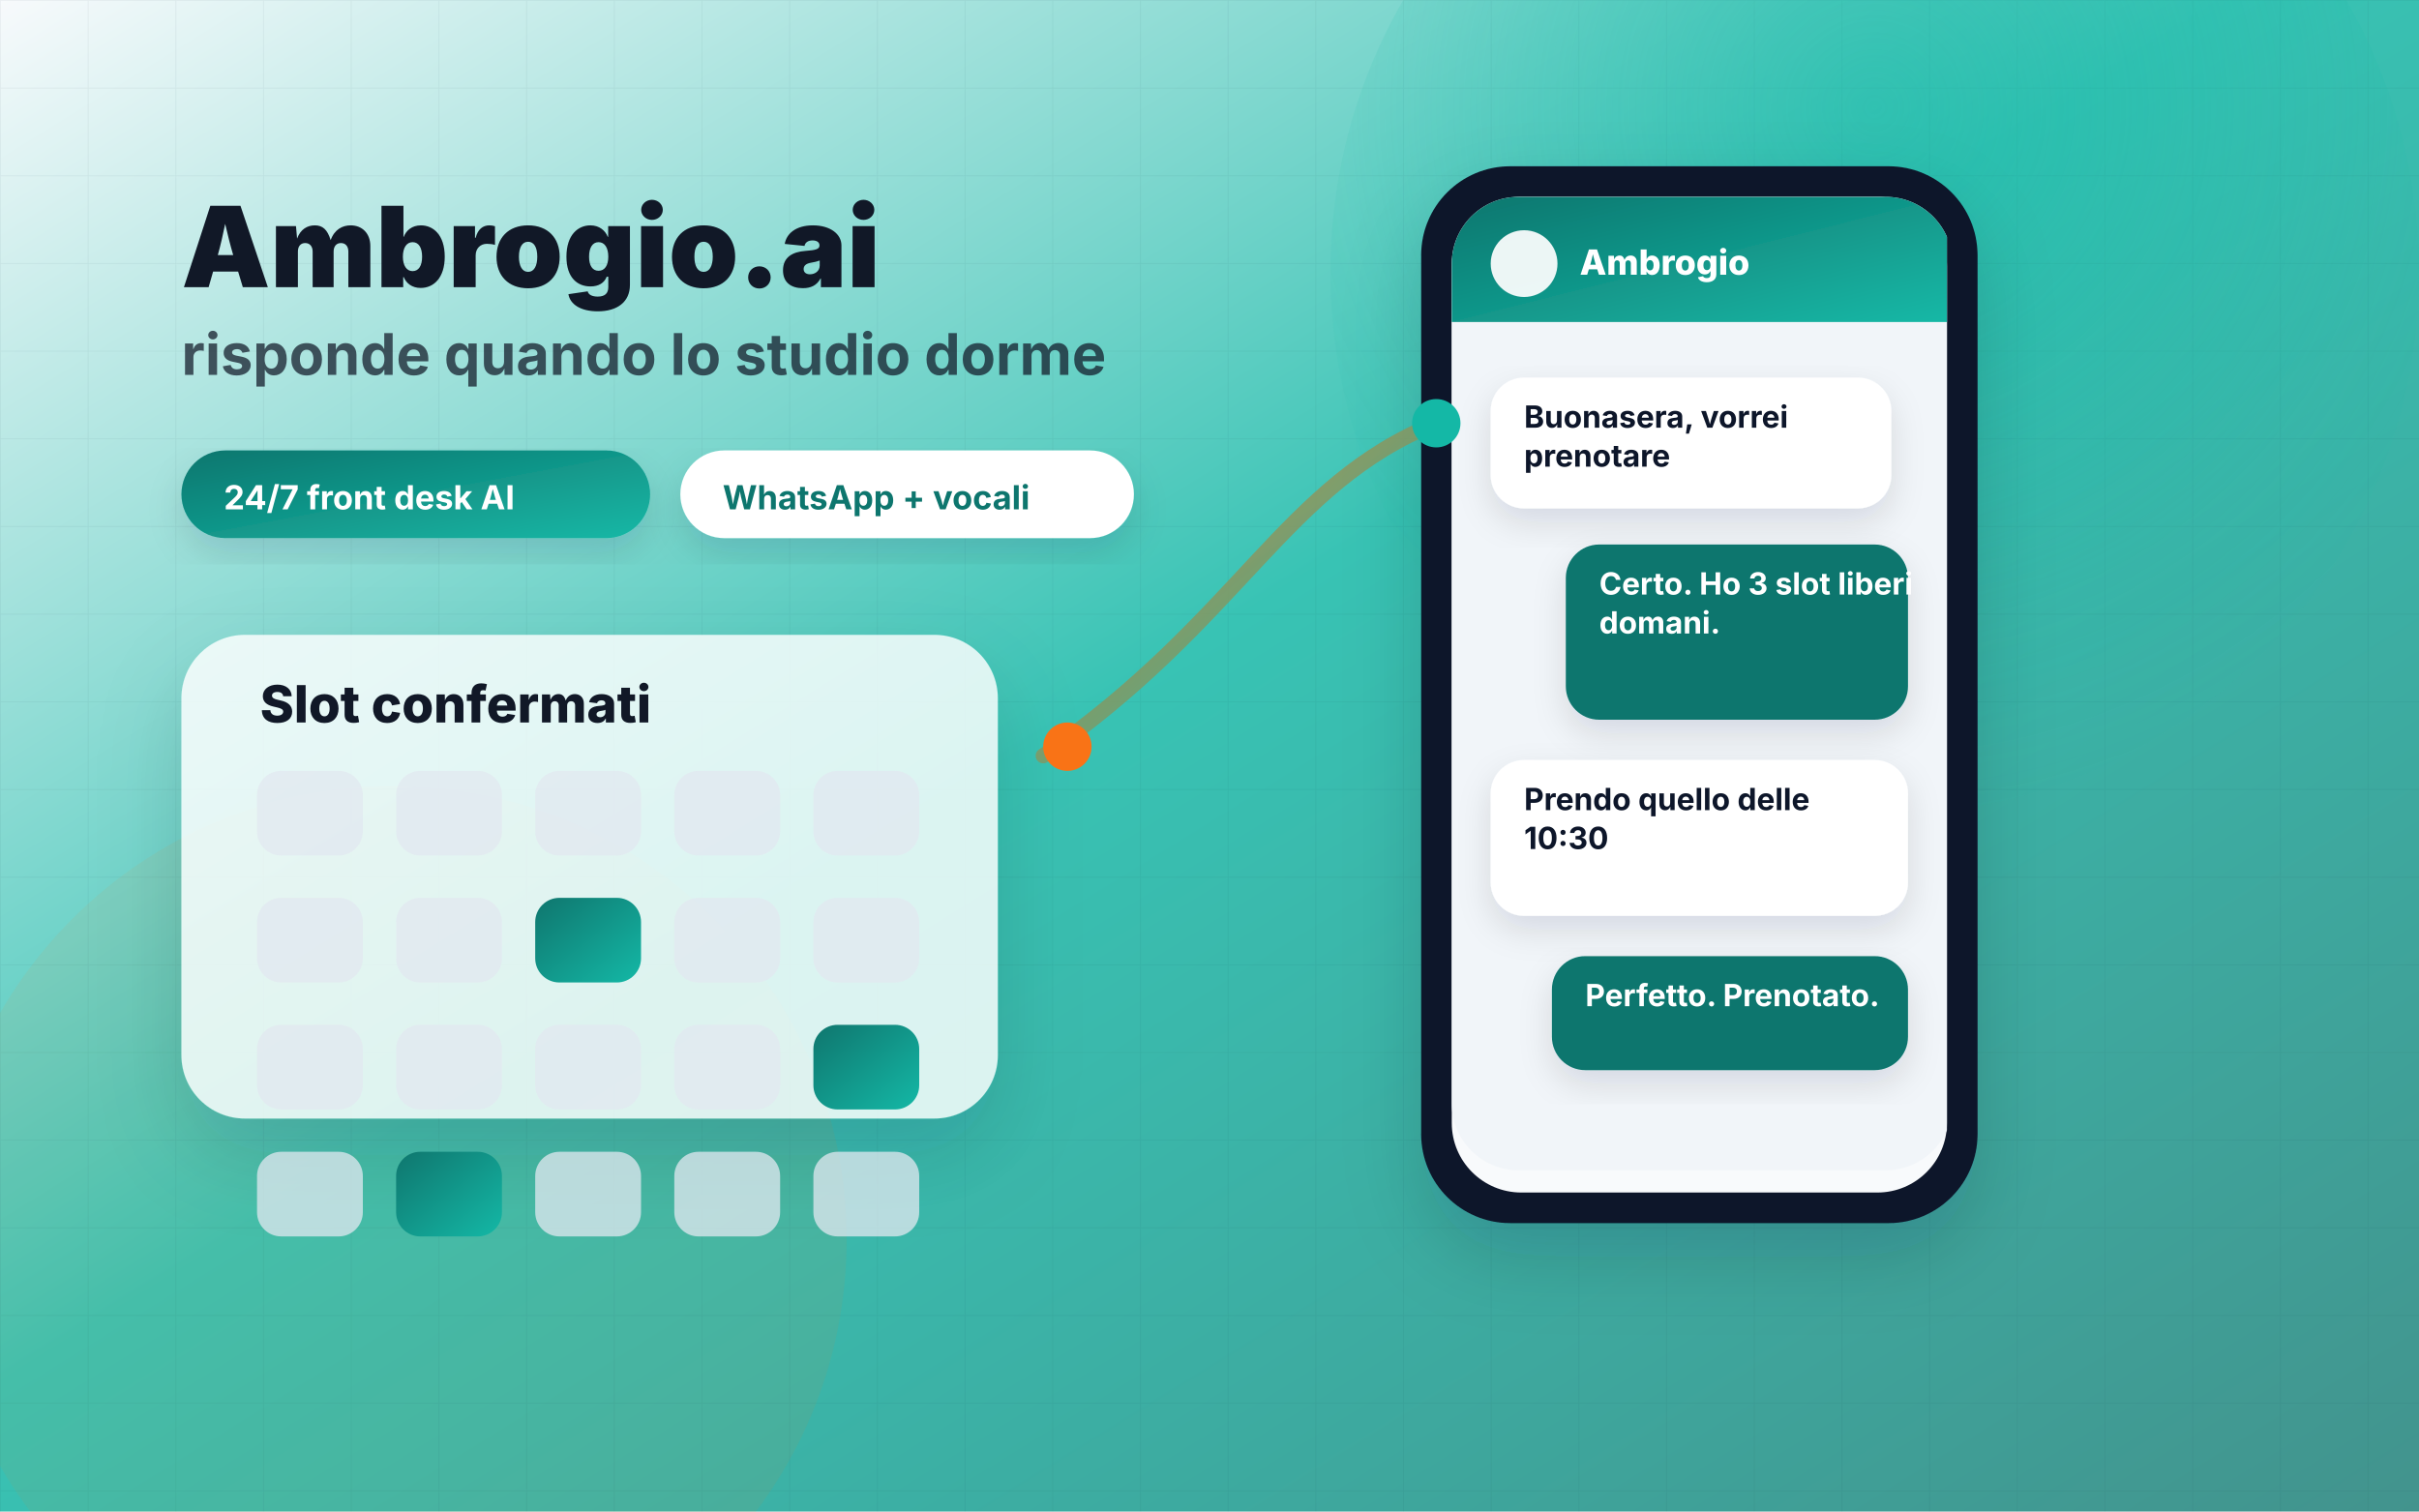
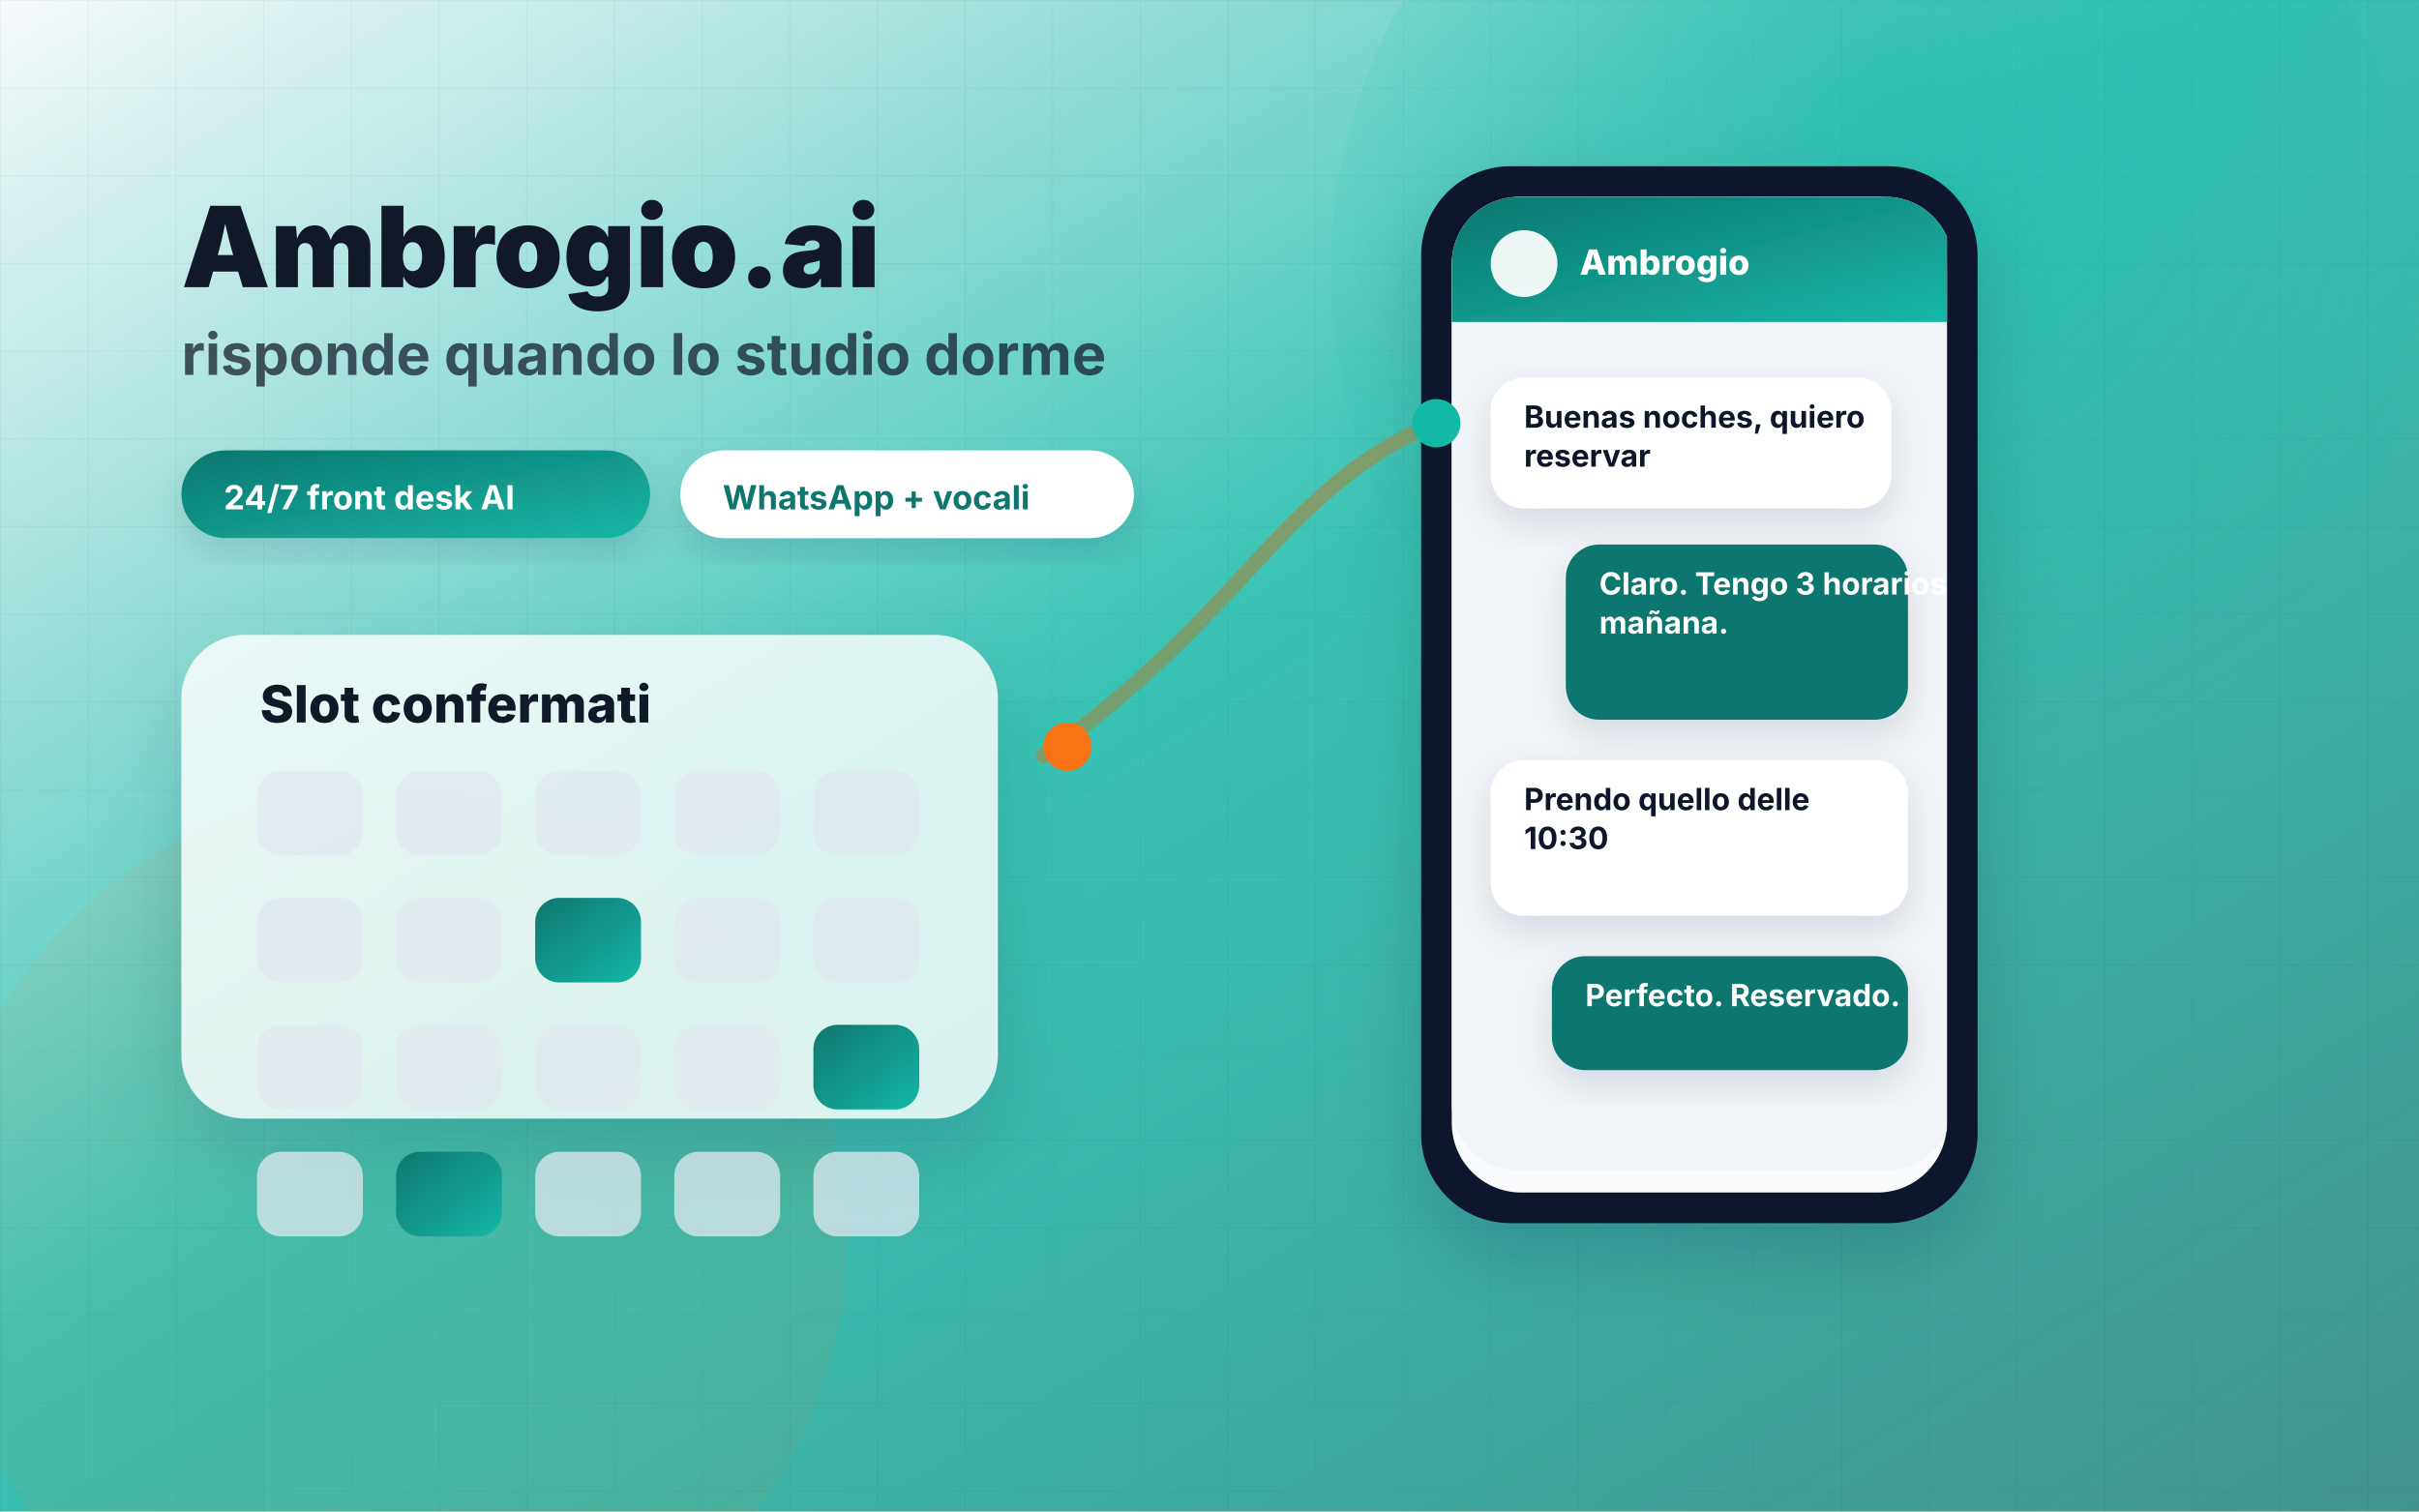
<svg xmlns="http://www.w3.org/2000/svg" width="1600" height="1000" viewBox="0 0 1600 1000" role="img" aria-labelledby="title-a0 desc-a0">
  <defs>
    <linearGradient id="bg-a0" x1="0" y1="0" x2="1" y2="1">
      <stop offset="0%" stop-color="#f8fafc" />
      <stop offset="46%" stop-color="#38c3b4" />
      <stop offset="100%" stop-color="#42938d" />
    </linearGradient>
    <linearGradient id="primary-a0" x1="0" y1="0" x2="1" y2="1">
      <stop offset="0%" stop-color="#0f766e" />
      <stop offset="100%" stop-color="#14b8a6" />
    </linearGradient>
    <linearGradient id="accent-a0" x1="0" y1="0" x2="1" y2="1">
      <stop offset="0%" stop-color="#f97316" />
      <stop offset="100%" stop-color="#14b8a6" />
    </linearGradient>
    <radialGradient id="glow-a0" cx="50%" cy="35%" r="70%">
      <stop offset="0%" stop-color="#14b8a6" stop-opacity=".45" />
      <stop offset="70%" stop-color="#14b8a6" stop-opacity=".08" />
      <stop offset="100%" stop-color="#14b8a6" stop-opacity="0" />
    </radialGradient>
    <filter id="softShadow-a0" x="-20%" y="-20%" width="140%" height="150%">
      <feDropShadow dx="0" dy="24" stdDeviation="28" flood-color="#0f172a" flood-opacity=".16" />
    </filter>
    <filter id="smallShadow-a0" x="-20%" y="-20%" width="140%" height="150%">
      <feDropShadow dx="0" dy="10" stdDeviation="12" flood-color="#0f172a" flood-opacity=".12" />
    </filter>
    <pattern id="grid-a0" width="58" height="58" patternUnits="userSpaceOnUse">
      <path d="M 58 0 L 0 0 0 58" fill="none" stroke="#0f172a" stroke-opacity=".055" stroke-width="1" />
    </pattern>
    <pattern id="dots-a0" width="34" height="34" patternUnits="userSpaceOnUse">
      <circle cx="4" cy="4" r="2" fill="#0f172a" opacity=".06" />
    </pattern>
    <clipPath id="phoneClip-a0">
      <rect x="0" y="0" width="360" height="700" rx="48" />
    </clipPath>
  </defs>
  <rect width="1600" height="1000" fill="url(#bg-a0)" />
  <rect width="1600" height="1000" fill="url(#grid-a0)" />
  <circle cx="1240" cy="180" r="360" fill="url(#glow-a0)" />
  <circle cx="260" cy="820" r="300" fill="#f97316" opacity=".07" />
  <g font-family="Inter, ui-sans-serif, system-ui, -apple-system, BlinkMacSystemFont, 'Segoe UI', sans-serif">
    <g transform="translate(120 120)">
      <text x="0" y="70" fill="#111827" font-size="74" font-weight="850" opacity="1">Ambrogio.ai</text>
      <text x="0" y="128" fill="#111827" font-size="38" font-weight="720" opacity="0.72">risponde quando lo studio dorme</text>
      <g filter="url(#smallShadow-a0)">
        <rect x="0" y="178" width="310" height="58" rx="29" fill="url(#primary-a0)" opacity="1" />
        <text x="28" y="217" fill="#fff" font-size="22" font-weight="750" opacity="1">24/7 front desk AI</text>
      </g>
      <g filter="url(#smallShadow-a0)">
        <rect x="330" y="178" width="300" height="58" rx="29" fill="#fff" opacity="1" />
        <text x="358" y="217" fill="#0f766e" font-size="22" font-weight="750" opacity="1">WhatsApp + vocali</text>
      </g>
      <rect x="0" y="300" width="540" height="320" rx="42" fill="#fff" opacity=".82" filter="url(#softShadow-a0)" />
      <g>
        <rect x="50" y="390" width="70" height="56" rx="16" fill="#e2e8f0" opacity="0.75" />
        <rect x="142" y="390" width="70" height="56" rx="16" fill="#e2e8f0" opacity="0.75" />
        <rect x="234" y="390" width="70" height="56" rx="16" fill="#e2e8f0" opacity="0.75" />
        <rect x="326" y="390" width="70" height="56" rx="16" fill="#e2e8f0" opacity="0.75" />
        <rect x="418" y="390" width="70" height="56" rx="16" fill="#e2e8f0" opacity="0.75" />
        <rect x="50" y="474" width="70" height="56" rx="16" fill="#e2e8f0" opacity="0.75" />
        <rect x="142" y="474" width="70" height="56" rx="16" fill="#e2e8f0" opacity="0.75" />
        <rect x="234" y="474" width="70" height="56" rx="16" fill="url(#primary-a0)" opacity="1" />
        <rect x="326" y="474" width="70" height="56" rx="16" fill="#e2e8f0" opacity="0.75" />
        <rect x="418" y="474" width="70" height="56" rx="16" fill="#e2e8f0" opacity="0.75" />
        <rect x="50" y="558" width="70" height="56" rx="16" fill="#e2e8f0" opacity="0.75" />
        <rect x="142" y="558" width="70" height="56" rx="16" fill="#e2e8f0" opacity="0.75" />
        <rect x="234" y="558" width="70" height="56" rx="16" fill="#e2e8f0" opacity="0.75" />
        <rect x="326" y="558" width="70" height="56" rx="16" fill="#e2e8f0" opacity="0.75" />
        <rect x="418" y="558" width="70" height="56" rx="16" fill="url(#primary-a0)" opacity="1" />
        <rect x="50" y="642" width="70" height="56" rx="16" fill="#e2e8f0" opacity="0.75" />
        <rect x="142" y="642" width="70" height="56" rx="16" fill="url(#primary-a0)" opacity="1" />
        <rect x="234" y="642" width="70" height="56" rx="16" fill="#e2e8f0" opacity="0.75" />
        <rect x="326" y="642" width="70" height="56" rx="16" fill="#e2e8f0" opacity="0.75" />
        <rect x="418" y="642" width="70" height="56" rx="16" fill="#e2e8f0" opacity="0.75" />
      </g>
      <text x="52" y="358" fill="#111827" font-size="34" font-weight="800" opacity="1">Slot confermati</text>
    </g>
    <g transform="translate(940 110) scale(0.92)" filter="url(#softShadow-a0)">
      <rect x="0" y="0" width="400" height="760" rx="64" fill="#0f172a" />
      <rect x="22" y="22" width="356" height="716" rx="50" fill="#f8fafc" />
      <rect x="132" y="38" width="136" height="24" rx="12" fill="#0f172a" />
      <g transform="translate(22 22)" clip-path="url(#phoneClip-a0)">
        <rect width="356" height="716" fill="#f1f5f9" />
        <rect width="356" height="90" fill="url(#primary-a0)" />
        <circle cx="52" cy="48" r="24" fill="#fff" opacity=".92" />
        <text x="92" y="56" fill="#fff" font-size="25" font-weight="800">Ambrogio</text>
        <g>
          <rect x="28" y="130" width="288" height="94" rx="24" fill="#fff" filter="url(#smallShadow-a0)" />
-           <text x="52" y="166" fill="#0f172a" font-size="22" font-weight="650">Buonasera, vorrei</text>
-           <text x="52" y="194" fill="#0f172a" font-size="22" font-weight="650">prenotare</text>
+           <text x="52" y="166" fill="#0f172a" font-size="22" font-weight="650">Buenas noches, quiero</text>
+           <text x="52" y="194" fill="#0f172a" font-size="22" font-weight="650">reservar</text>
        </g>
        <g>
          <rect x="82" y="250" width="246" height="126" rx="24" fill="#0f766e" filter="url(#smallShadow-a0)" />
-           <text x="106" y="286" fill="#ffffff" font-size="22" font-weight="650">Certo. Ho 3 slot liberi</text>
-           <text x="106" y="314" fill="#ffffff" font-size="22" font-weight="650">domani.</text>
+           <text x="106" y="286" fill="#ffffff" font-size="22" font-weight="650">Claro. Tengo 3 horarios libres</text>
+           <text x="106" y="314" fill="#ffffff" font-size="22" font-weight="650">mañana.</text>
        </g>
        <g>
          <rect x="28" y="405" width="300" height="112" rx="24" fill="#fff" filter="url(#smallShadow-a0)" />
          <text x="52" y="441" fill="#0f172a" font-size="22" font-weight="650">Prendo quello delle</text>
          <text x="52" y="469" fill="#0f172a" font-size="22" font-weight="650">10:30</text>
        </g>
        <g>
          <rect x="72" y="546" width="256" height="82" rx="24" fill="#0f766e" filter="url(#smallShadow-a0)" />
-           <text x="96" y="582" fill="#ffffff" font-size="22" font-weight="650">Perfetto. Prenotato.</text>
+           <text x="96" y="582" fill="#ffffff" font-size="22" font-weight="650">Perfecto. Reservado.</text>
        </g>
      </g>
    </g>
    <path d="M690 500 C820 410 850 320 950 280" stroke="url(#accent-a0)" stroke-width="10" fill="none" stroke-linecap="round" opacity=".8" />
    <circle cx="706" cy="494" r="16" fill="#f97316" />
    <circle cx="950" cy="280" r="16" fill="#14b8a6" />
  </g>
</svg>
